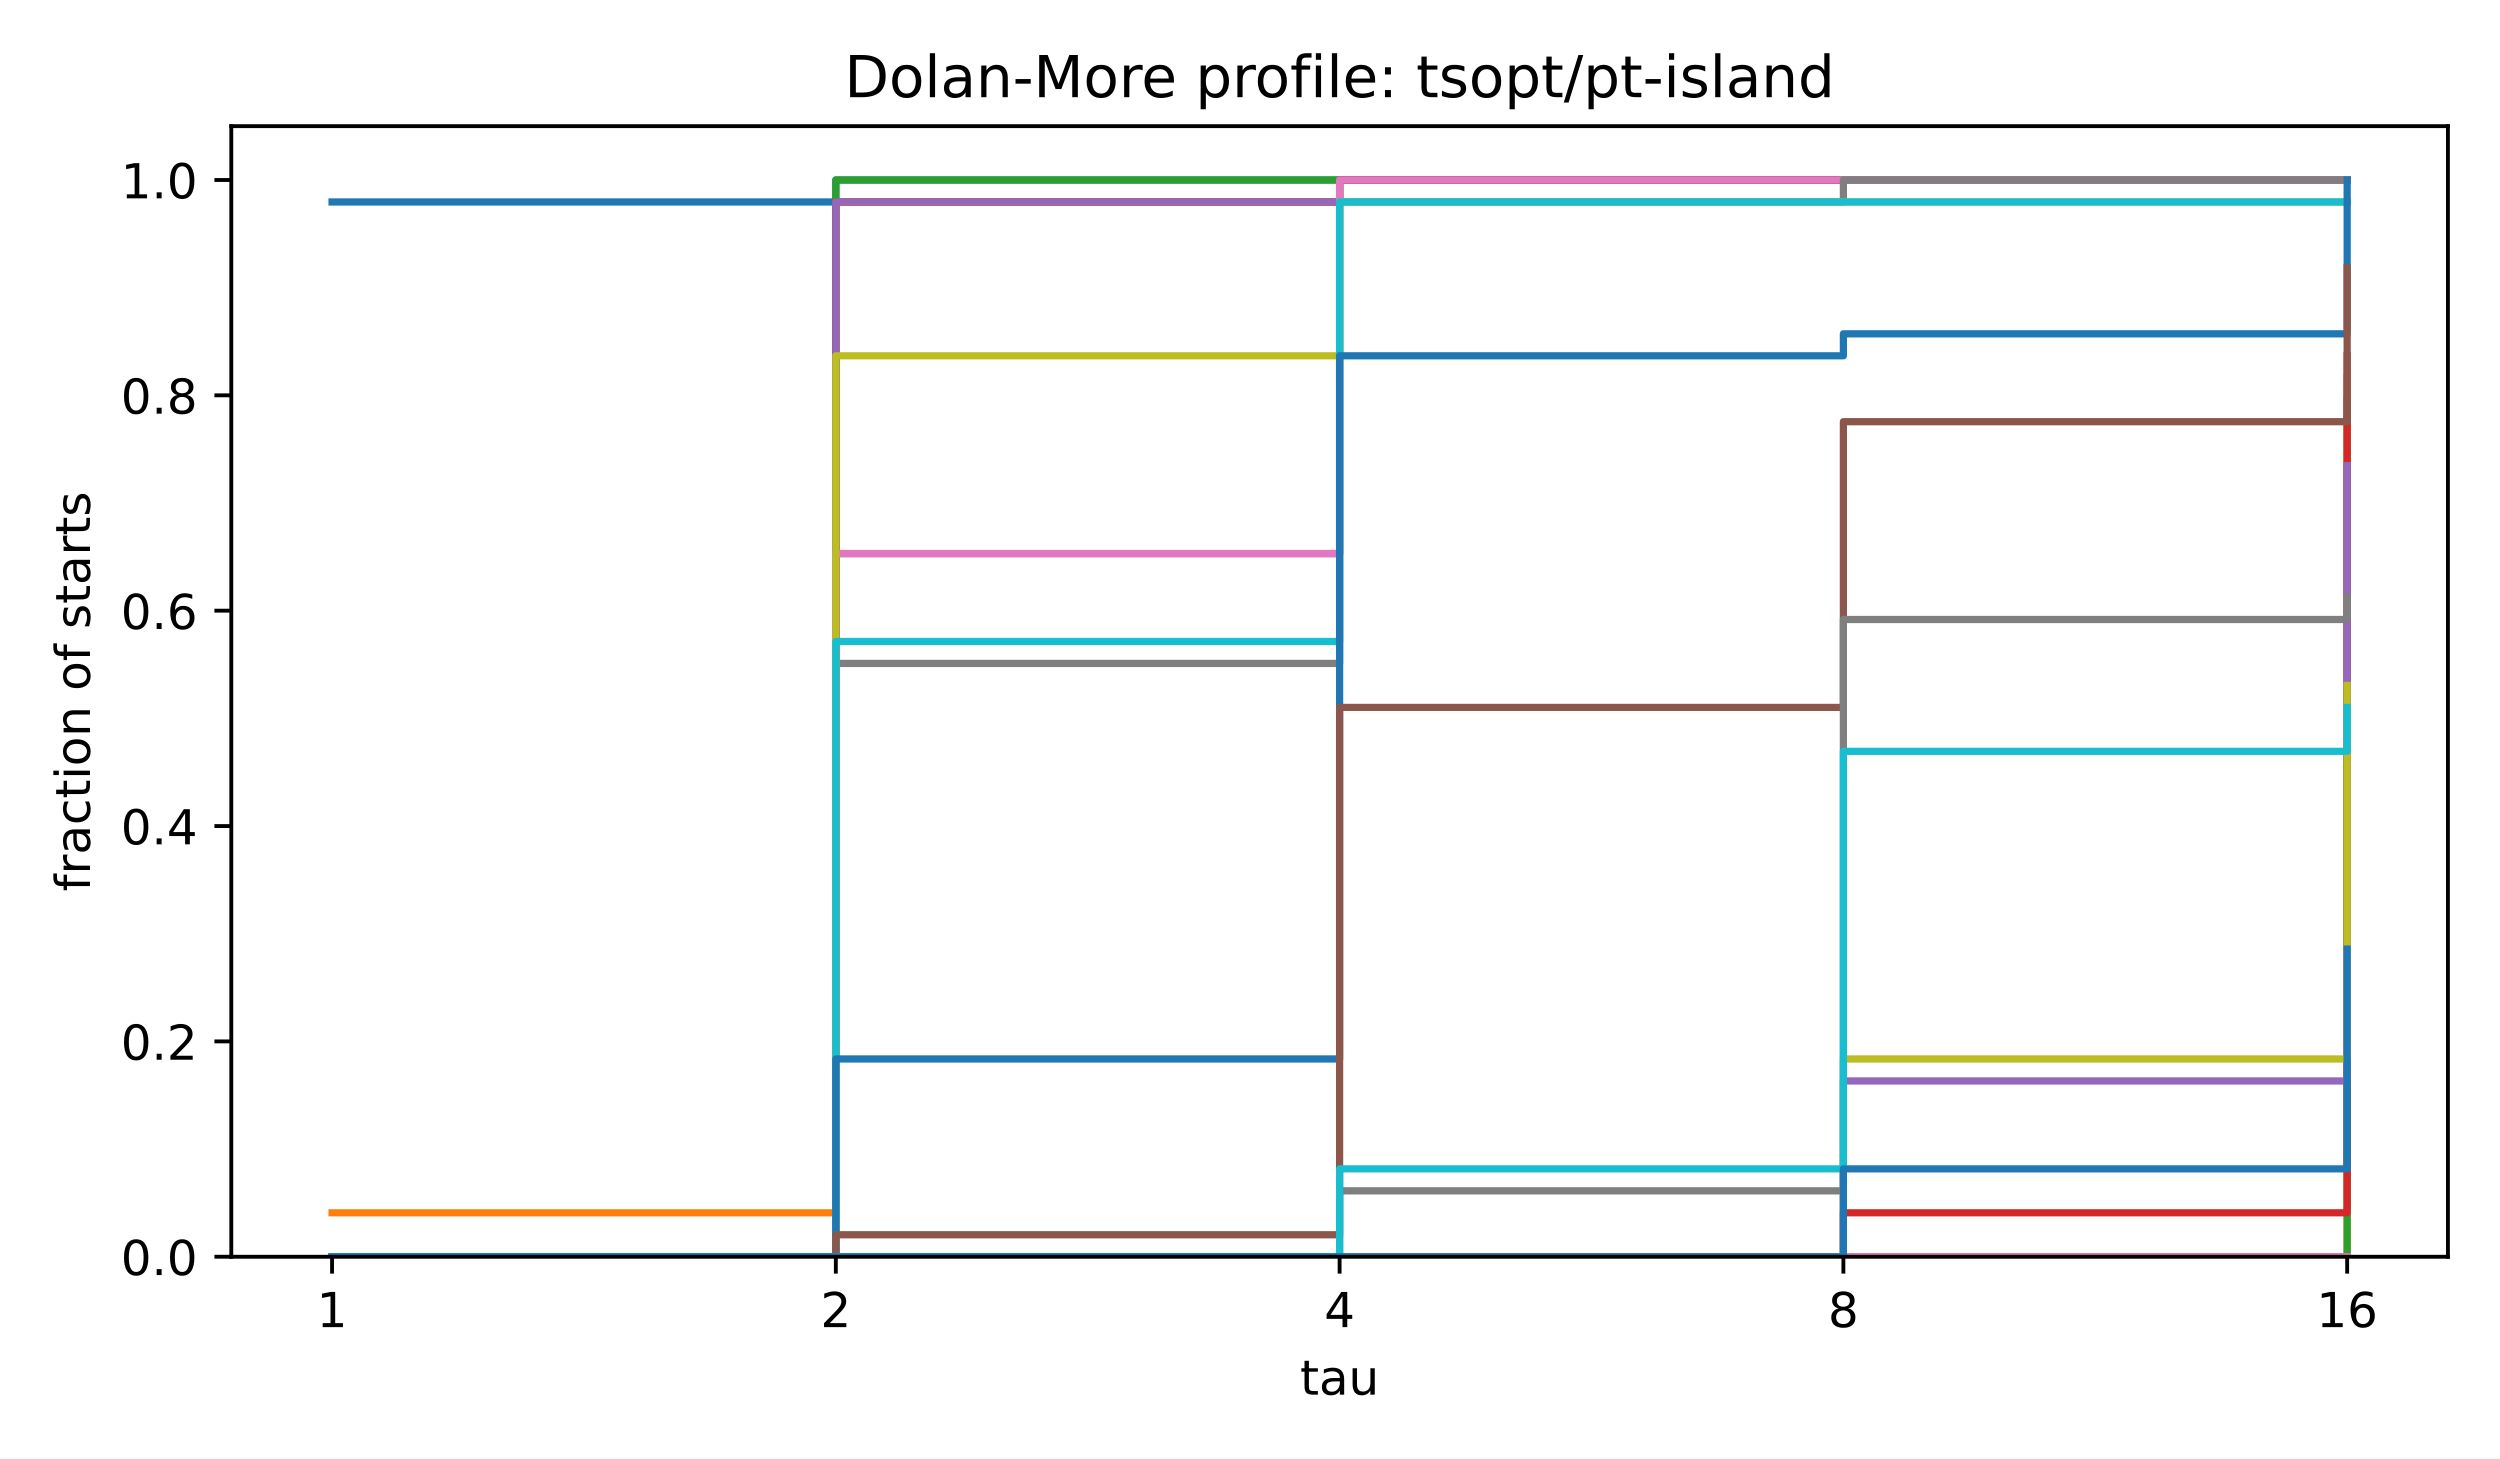
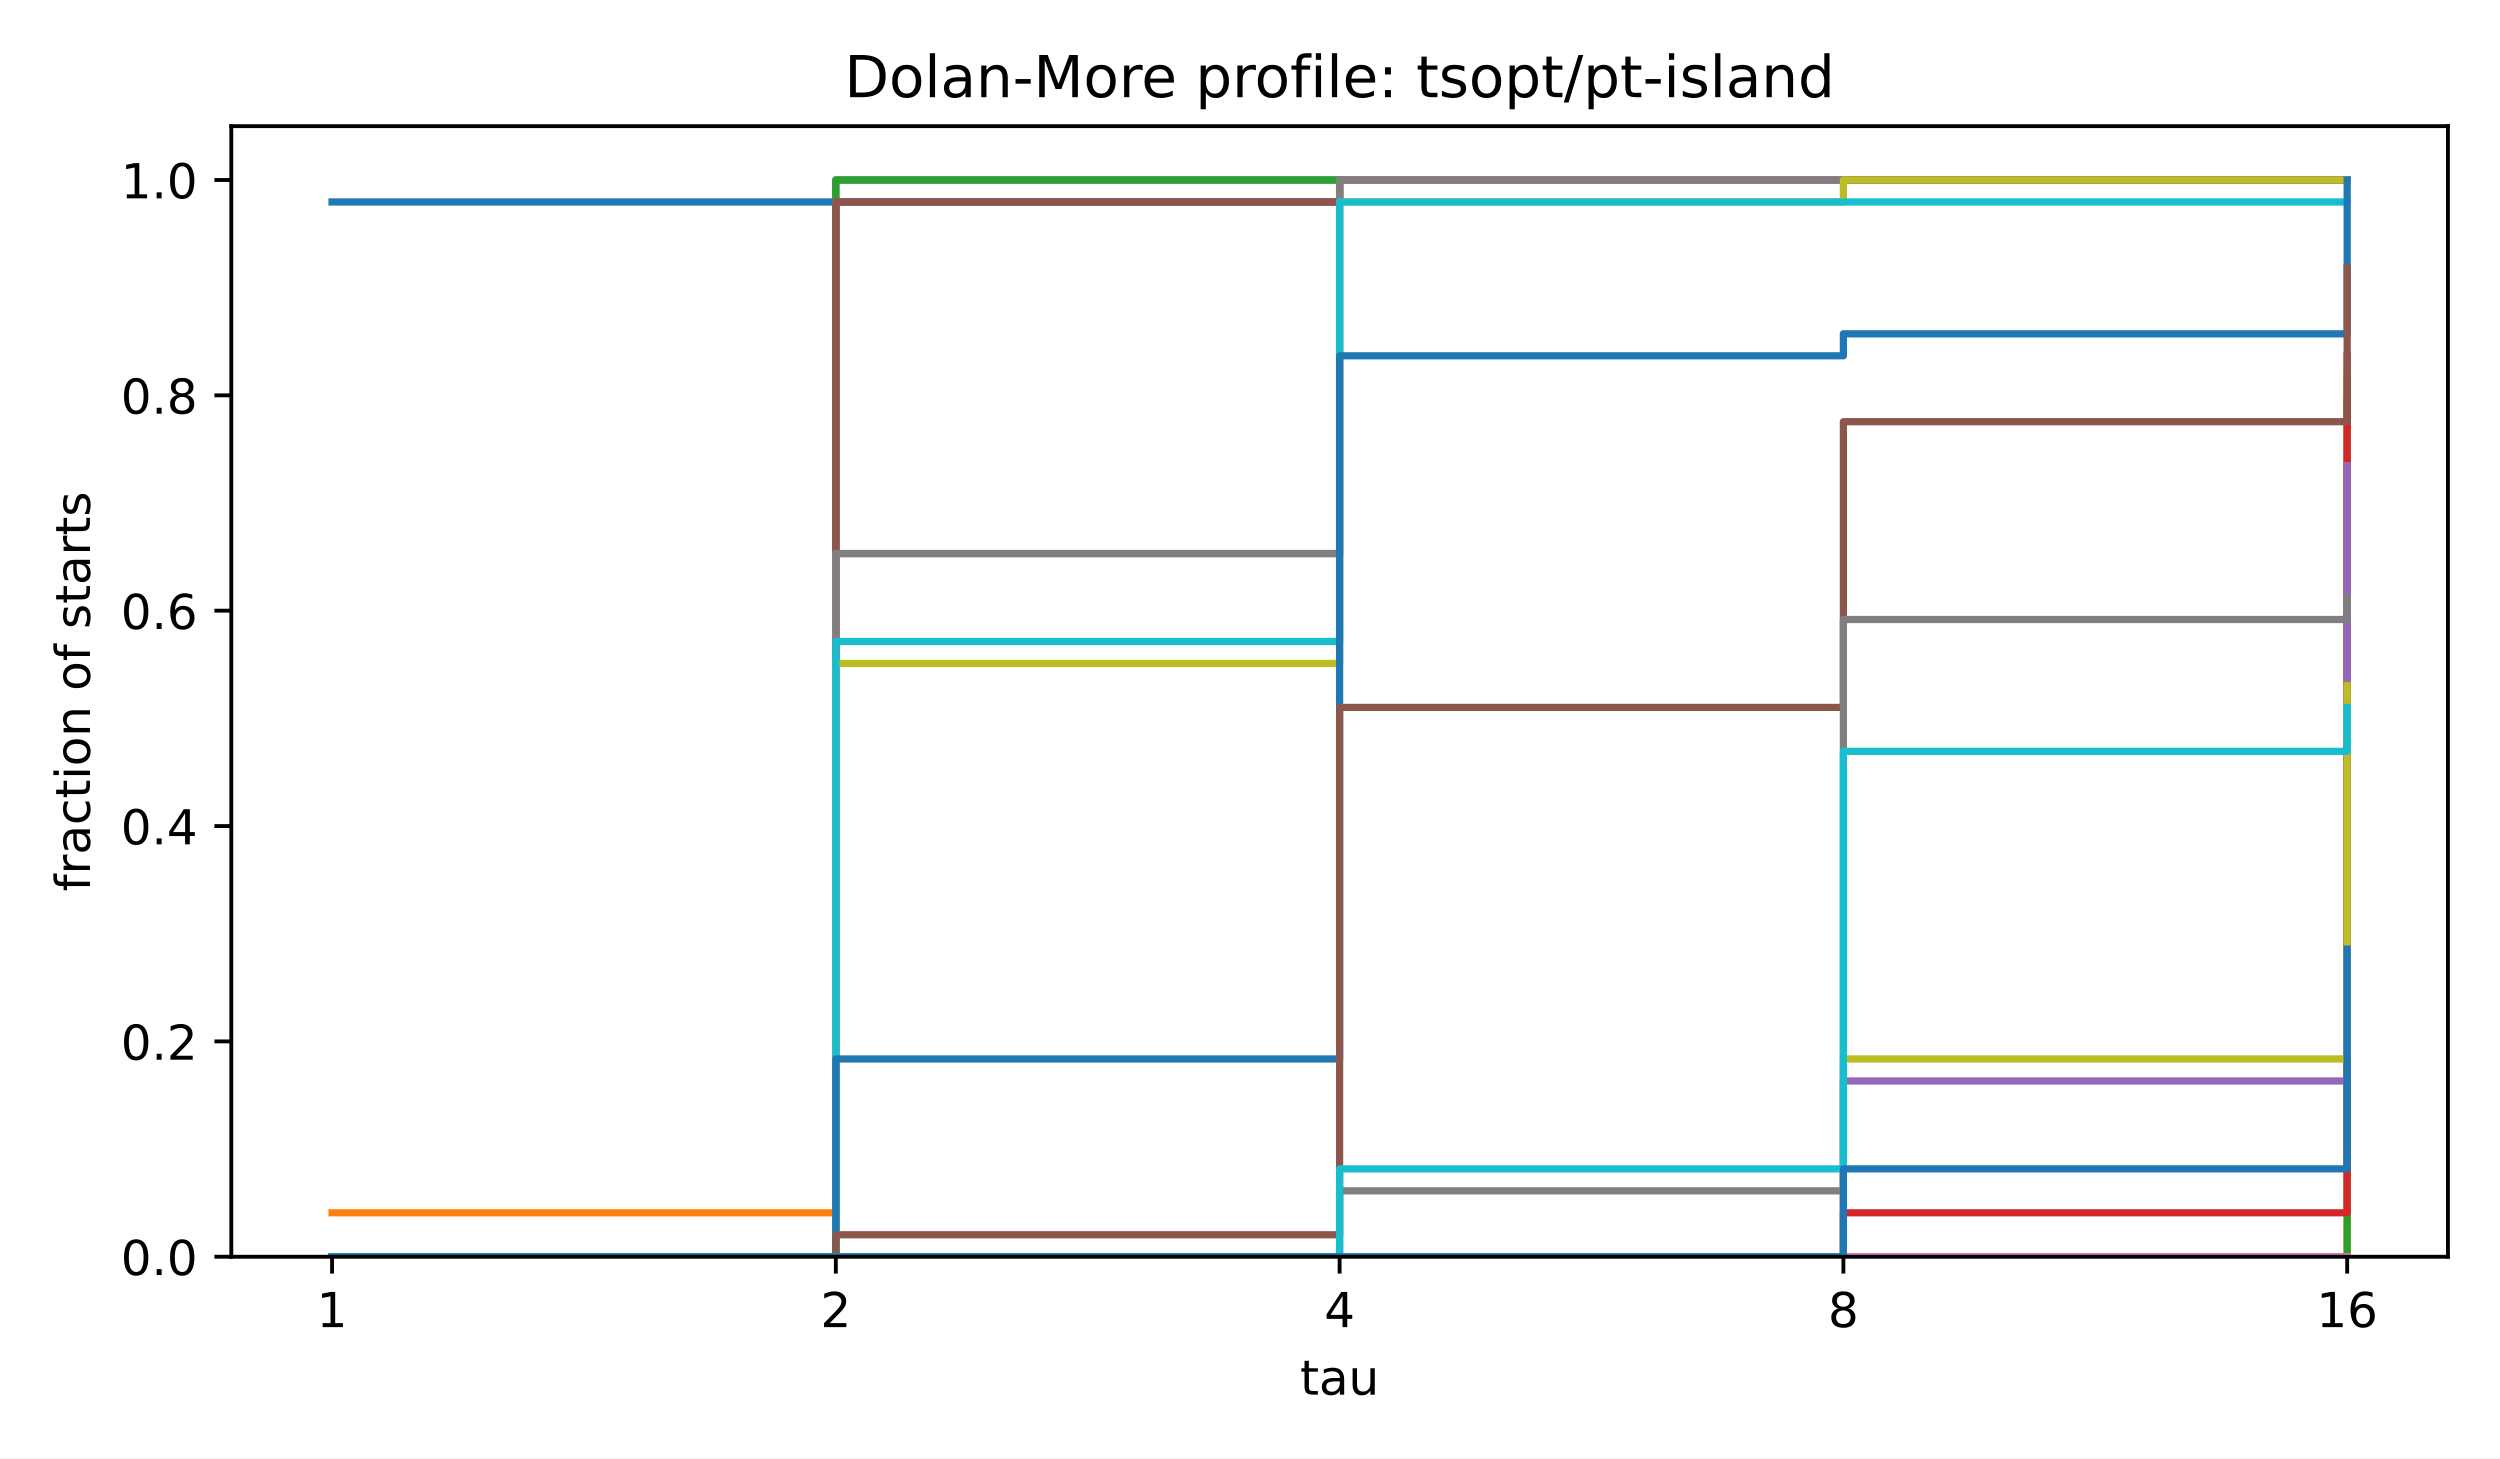
<svg xmlns="http://www.w3.org/2000/svg" xmlns:xlink="http://www.w3.org/1999/xlink" width="518.4pt" height="302.4pt" viewBox="0 0 518.4 302.4" version="1.1">
  <defs>
    <style type="text/css">*{stroke-linejoin: round; stroke-linecap: butt}</style>
  </defs>
  <g id="figure_1">
    <g id="patch_1">
      <path d="M 0 302.4  L 518.4 302.4  L 518.4 0  L 0 0  z " style="fill: #ffffff" />
    </g>
    <g id="axes_1">
      <g id="patch_2">
        <path d="M 47.962 260.6  L 507.6 260.6  L 507.6 26.16  L 47.962 26.16  z " style="fill: #ffffff" />
      </g>
      <g id="matplotlib.axis_1">
        <g id="xtick_1">
          <g id="line2d_1">
            <defs>
              <path id="m8ea4d47d77" d="M 0 0  L 0 3.5  " style="stroke: #000000; stroke-width: 0.8" />
            </defs>
            <g>
              <use xlink:href="#m8ea4d47d77" x="68.855" y="260.6" style="stroke: #000000; stroke-width: 0.8" />
            </g>
          </g>
          <g id="text_1">
            <text style="font-size: 10px; font-family: 'DejaVu Sans', 'Bitstream Vera Sans', 'Computer Modern Sans Serif', 'Lucida Grande', 'Verdana', 'Geneva', 'Lucid', 'Arial', 'Helvetica', 'Avant Garde', sans-serif; text-anchor: middle" x="68.855" y="275.198" transform="rotate(-0 68.85496 275.1977)">1</text>
          </g>
        </g>
        <g id="xtick_2">
          <g id="line2d_2">
            <g>
              <use xlink:href="#m8ea4d47d77" x="173.318" y="260.6" style="stroke: #000000; stroke-width: 0.8" />
            </g>
          </g>
          <g id="text_2">
            <text style="font-size: 10px; font-family: 'DejaVu Sans', 'Bitstream Vera Sans', 'Computer Modern Sans Serif', 'Lucida Grande', 'Verdana', 'Geneva', 'Lucid', 'Arial', 'Helvetica', 'Avant Garde', sans-serif; text-anchor: middle" x="173.318" y="275.198" transform="rotate(-0 173.3181 275.1977)">2</text>
          </g>
        </g>
        <g id="xtick_3">
          <g id="line2d_3">
            <g>
              <use xlink:href="#m8ea4d47d77" x="277.781" y="260.6" style="stroke: #000000; stroke-width: 0.8" />
            </g>
          </g>
          <g id="text_3">
            <text style="font-size: 10px; font-family: 'DejaVu Sans', 'Bitstream Vera Sans', 'Computer Modern Sans Serif', 'Lucida Grande', 'Verdana', 'Geneva', 'Lucid', 'Arial', 'Helvetica', 'Avant Garde', sans-serif; text-anchor: middle" x="277.781" y="275.198" transform="rotate(-0 277.7812 275.1977)">4</text>
          </g>
        </g>
        <g id="xtick_4">
          <g id="line2d_4">
            <g>
              <use xlink:href="#m8ea4d47d77" x="382.244" y="260.6" style="stroke: #000000; stroke-width: 0.8" />
            </g>
          </g>
          <g id="text_4">
            <text style="font-size: 10px; font-family: 'DejaVu Sans', 'Bitstream Vera Sans', 'Computer Modern Sans Serif', 'Lucida Grande', 'Verdana', 'Geneva', 'Lucid', 'Arial', 'Helvetica', 'Avant Garde', sans-serif; text-anchor: middle" x="382.244" y="275.198" transform="rotate(-0 382.2443 275.1977)">8</text>
          </g>
        </g>
        <g id="xtick_5">
          <g id="line2d_5">
            <g>
              <use xlink:href="#m8ea4d47d77" x="486.707" y="260.6" style="stroke: #000000; stroke-width: 0.8" />
            </g>
          </g>
          <g id="text_5">
            <text style="font-size: 10px; font-family: 'DejaVu Sans', 'Bitstream Vera Sans', 'Computer Modern Sans Serif', 'Lucida Grande', 'Verdana', 'Geneva', 'Lucid', 'Arial', 'Helvetica', 'Avant Garde', sans-serif; text-anchor: middle" x="486.707" y="275.198" transform="rotate(-0 486.7074 275.1977)">16</text>
          </g>
        </g>
        <g id="text_6">
          <text style="font-size: 10px; font-family: 'DejaVu Sans', 'Bitstream Vera Sans', 'Computer Modern Sans Serif', 'Lucida Grande', 'Verdana', 'Geneva', 'Lucid', 'Arial', 'Helvetica', 'Avant Garde', sans-serif; text-anchor: middle" x="277.781" y="289.198" transform="rotate(-0 277.7812 289.1977)">tau</text>
        </g>
      </g>
      <g id="matplotlib.axis_2">
        <g id="ytick_1">
          <g id="line2d_6">
            <defs>
              <path id="md659df78fa" d="M 0 0  L -3.5 0  " style="stroke: #000000; stroke-width: 0.8" />
            </defs>
            <g>
              <use xlink:href="#md659df78fa" x="47.962" y="260.6" style="stroke: #000000; stroke-width: 0.8" />
            </g>
          </g>
          <g id="text_7">
            <text style="font-size: 10px; font-family: 'DejaVu Sans', 'Bitstream Vera Sans', 'Computer Modern Sans Serif', 'Lucida Grande', 'Verdana', 'Geneva', 'Lucid', 'Arial', 'Helvetica', 'Avant Garde', sans-serif; text-anchor: end" x="40.962" y="264.399" transform="rotate(-0 40.96234 264.3988)">0.0</text>
          </g>
        </g>
        <g id="ytick_2">
          <g id="line2d_7">
            <g>
              <use xlink:href="#md659df78fa" x="47.962" y="215.945" style="stroke: #000000; stroke-width: 0.8" />
            </g>
          </g>
          <g id="text_8">
            <text style="font-size: 10px; font-family: 'DejaVu Sans', 'Bitstream Vera Sans', 'Computer Modern Sans Serif', 'Lucida Grande', 'Verdana', 'Geneva', 'Lucid', 'Arial', 'Helvetica', 'Avant Garde', sans-serif; text-anchor: end" x="40.962" y="219.744" transform="rotate(-0 40.96234 219.7436)">0.2</text>
          </g>
        </g>
        <g id="ytick_3">
          <g id="line2d_8">
            <g>
              <use xlink:href="#md659df78fa" x="47.962" y="171.29" style="stroke: #000000; stroke-width: 0.8" />
            </g>
          </g>
          <g id="text_9">
            <text style="font-size: 10px; font-family: 'DejaVu Sans', 'Bitstream Vera Sans', 'Computer Modern Sans Serif', 'Lucida Grande', 'Verdana', 'Geneva', 'Lucid', 'Arial', 'Helvetica', 'Avant Garde', sans-serif; text-anchor: end" x="40.962" y="175.088" transform="rotate(-0 40.96234 175.0884)">0.4</text>
          </g>
        </g>
        <g id="ytick_4">
          <g id="line2d_9">
            <g>
              <use xlink:href="#md659df78fa" x="47.962" y="126.634" style="stroke: #000000; stroke-width: 0.8" />
            </g>
          </g>
          <g id="text_10">
            <text style="font-size: 10px; font-family: 'DejaVu Sans', 'Bitstream Vera Sans', 'Computer Modern Sans Serif', 'Lucida Grande', 'Verdana', 'Geneva', 'Lucid', 'Arial', 'Helvetica', 'Avant Garde', sans-serif; text-anchor: end" x="40.962" y="130.433" transform="rotate(-0 40.96234 130.4331)">0.6</text>
          </g>
        </g>
        <g id="ytick_5">
          <g id="line2d_10">
            <g>
              <use xlink:href="#md659df78fa" x="47.962" y="81.979" style="stroke: #000000; stroke-width: 0.8" />
            </g>
          </g>
          <g id="text_11">
            <text style="font-size: 10px; font-family: 'DejaVu Sans', 'Bitstream Vera Sans', 'Computer Modern Sans Serif', 'Lucida Grande', 'Verdana', 'Geneva', 'Lucid', 'Arial', 'Helvetica', 'Avant Garde', sans-serif; text-anchor: end" x="40.962" y="85.778" transform="rotate(-0 40.96234 85.77788)">0.8</text>
          </g>
        </g>
        <g id="ytick_6">
          <g id="line2d_11">
            <g>
              <use xlink:href="#md659df78fa" x="47.962" y="37.324" style="stroke: #000000; stroke-width: 0.8" />
            </g>
          </g>
          <g id="text_12">
            <text style="font-size: 10px; font-family: 'DejaVu Sans', 'Bitstream Vera Sans', 'Computer Modern Sans Serif', 'Lucida Grande', 'Verdana', 'Geneva', 'Lucid', 'Arial', 'Helvetica', 'Avant Garde', sans-serif; text-anchor: end" x="40.962" y="41.123" transform="rotate(-0 40.96234 41.12264)">1.0</text>
          </g>
        </g>
        <g id="text_13">
          <text style="font-size: 10px; font-family: 'DejaVu Sans', 'Bitstream Vera Sans', 'Computer Modern Sans Serif', 'Lucida Grande', 'Verdana', 'Geneva', 'Lucid', 'Arial', 'Helvetica', 'Avant Garde', sans-serif; text-anchor: middle" x="18.657" y="143.38" transform="rotate(-90 18.65687 143.38)">fraction of starts</text>
        </g>
      </g>
      <g id="line2d_12">
        <path d="M 68.855 41.88  L 173.318 41.88  L 173.318 37.324  L 277.781 37.324  L 277.781 37.324  L 382.244 37.324  L 382.244 37.324  L 486.707 37.324  L 486.707 37.324  " clip-path="url(#p4e380cea4b)" style="fill: none; stroke: #1f77b4; stroke-width: 1.5; stroke-linecap: square" />
      </g>
      <g id="line2d_13">
        <path d="M 68.855 251.487  L 173.318 251.487  L 173.318 41.88  L 277.781 41.88  L 277.781 37.324  L 382.244 37.324  L 382.244 37.324  L 486.707 37.324  L 486.707 37.324  " clip-path="url(#p4e380cea4b)" style="fill: none; stroke: #ff7f0e; stroke-width: 1.5; stroke-linecap: square" />
      </g>
      <g id="line2d_14">
        <path d="M 68.855 260.6  L 173.318 260.6  L 173.318 37.324  L 277.781 37.324  L 277.781 37.324  L 382.244 37.324  L 382.244 37.324  L 486.707 37.324  L 486.707 37.324  " clip-path="url(#p4e380cea4b)" style="fill: none; stroke: #2ca02c; stroke-width: 1.5; stroke-linecap: square" />
      </g>
      <g id="line2d_15">
        <path d="M 68.855 260.6  L 173.318 260.6  L 173.318 41.88  L 277.781 41.88  L 277.781 37.324  L 382.244 37.324  L 382.244 37.324  L 486.707 37.324  L 486.707 37.324  " clip-path="url(#p4e380cea4b)" style="fill: none; stroke: #d62728; stroke-width: 1.5; stroke-linecap: square" />
      </g>
      <g id="line2d_16">
        <path d="M 68.855 260.6  L 173.318 260.6  L 173.318 41.88  L 277.781 41.88  L 277.781 37.324  L 382.244 37.324  L 382.244 37.324  L 486.707 37.324  L 486.707 37.324  " clip-path="url(#p4e380cea4b)" style="fill: none; stroke: #9467bd; stroke-width: 1.5; stroke-linecap: square" />
      </g>
      <g id="line2d_17">
-         <path d="M 68.855 260.6  L 173.318 260.6  L 173.318 114.787  L 277.781 114.787  L 277.781 37.324  L 382.244 37.324  L 382.244 37.324  L 486.707 37.324  L 486.707 37.324  " clip-path="url(#p4e380cea4b)" style="fill: none; stroke: #8c564b; stroke-width: 1.5; stroke-linecap: square" />
+         <path d="M 68.855 260.6  L 173.318 260.6  L 173.318 41.88  L 277.781 41.88  L 277.781 37.324  L 382.244 37.324  L 382.244 37.324  L 486.707 37.324  L 486.707 37.324  " clip-path="url(#p4e380cea4b)" style="fill: none; stroke: #8c564b; stroke-width: 1.5; stroke-linecap: square" />
      </g>
      <g id="line2d_18">
        <path d="M 68.855 260.6  L 173.318 260.6  L 173.318 114.787  L 277.781 114.787  L 277.781 37.324  L 382.244 37.324  L 382.244 37.324  L 486.707 37.324  L 486.707 37.324  " clip-path="url(#p4e380cea4b)" style="fill: none; stroke: #e377c2; stroke-width: 1.5; stroke-linecap: square" />
      </g>
      <g id="line2d_19">
-         <path d="M 68.855 260.6  L 173.318 260.6  L 173.318 137.57  L 277.781 137.57  L 277.781 41.88  L 382.244 41.88  L 382.244 37.324  L 486.707 37.324  L 486.707 37.324  " clip-path="url(#p4e380cea4b)" style="fill: none; stroke: #7f7f7f; stroke-width: 1.5; stroke-linecap: square" />
+         <path d="M 68.855 260.6  L 173.318 260.6  L 173.318 114.787  L 277.781 114.787  L 277.781 37.324  L 382.244 37.324  L 382.244 37.324  L 486.707 37.324  L 486.707 37.324  " clip-path="url(#p4e380cea4b)" style="fill: none; stroke: #7f7f7f; stroke-width: 1.5; stroke-linecap: square" />
      </g>
      <g id="line2d_20">
-         <path d="M 68.855 260.6  L 173.318 260.6  L 173.318 73.777  L 277.781 73.777  L 277.781 41.88  L 382.244 41.88  L 382.244 41.88  L 486.707 41.88  L 486.707 41.88  " clip-path="url(#p4e380cea4b)" style="fill: none; stroke: #bcbd22; stroke-width: 1.5; stroke-linecap: square" />
+         <path d="M 68.855 260.6  L 173.318 260.6  L 173.318 137.57  L 277.781 137.57  L 277.781 41.88  L 382.244 41.88  L 382.244 37.324  L 486.707 37.324  L 486.707 37.324  " clip-path="url(#p4e380cea4b)" style="fill: none; stroke: #bcbd22; stroke-width: 1.5; stroke-linecap: square" />
      </g>
      <g id="line2d_21">
        <path d="M 68.855 260.6  L 173.318 260.6  L 173.318 133.014  L 277.781 133.014  L 277.781 41.88  L 382.244 41.88  L 382.244 41.88  L 486.707 41.88  L 486.707 41.88  " clip-path="url(#p4e380cea4b)" style="fill: none; stroke: #17becf; stroke-width: 1.5; stroke-linecap: square" />
      </g>
      <g id="line2d_22">
        <path d="M 68.855 260.6  L 173.318 260.6  L 173.318 219.59  L 277.781 219.59  L 277.781 73.777  L 382.244 73.777  L 382.244 69.22  L 486.707 69.22  L 486.707 37.324  " clip-path="url(#p4e380cea4b)" style="fill: none; stroke: #1f77b4; stroke-width: 1.5; stroke-linecap: square" />
      </g>
      <g id="line2d_23">
        <path d="M 68.855 260.6  L 173.318 260.6  L 173.318 260.6  L 277.781 260.6  L 277.781 260.6  L 382.244 260.6  L 382.244 260.6  L 486.707 260.6  L 486.707 78.334  " clip-path="url(#p4e380cea4b)" style="fill: none; stroke: #ff7f0e; stroke-width: 1.5; stroke-linecap: square" />
      </g>
      <g id="line2d_24">
        <path d="M 68.855 260.6  L 173.318 260.6  L 173.318 260.6  L 277.781 260.6  L 277.781 260.6  L 382.244 260.6  L 382.244 260.6  L 486.707 260.6  L 486.707 82.89  " clip-path="url(#p4e380cea4b)" style="fill: none; stroke: #2ca02c; stroke-width: 1.5; stroke-linecap: square" />
      </g>
      <g id="line2d_25">
        <path d="M 68.855 260.6  L 173.318 260.6  L 173.318 260.6  L 277.781 260.6  L 277.781 260.6  L 382.244 260.6  L 382.244 251.487  L 486.707 251.487  L 486.707 73.777  " clip-path="url(#p4e380cea4b)" style="fill: none; stroke: #d62728; stroke-width: 1.5; stroke-linecap: square" />
      </g>
      <g id="line2d_26">
        <path d="M 68.855 260.6  L 173.318 260.6  L 173.318 260.6  L 277.781 260.6  L 277.781 260.6  L 382.244 260.6  L 382.244 224.147  L 486.707 224.147  L 486.707 96.56  " clip-path="url(#p4e380cea4b)" style="fill: none; stroke: #9467bd; stroke-width: 1.5; stroke-linecap: square" />
      </g>
      <g id="line2d_27">
        <path d="M 68.855 260.6  L 173.318 260.6  L 173.318 256.043  L 277.781 256.043  L 277.781 146.684  L 382.244 146.684  L 382.244 87.447  L 486.707 87.447  L 486.707 55.55  " clip-path="url(#p4e380cea4b)" style="fill: none; stroke: #8c564b; stroke-width: 1.5; stroke-linecap: square" />
      </g>
      <g id="line2d_28">
        <path d="M 68.855 260.6  L 173.318 260.6  L 173.318 260.6  L 277.781 260.6  L 277.781 260.6  L 382.244 260.6  L 382.244 260.6  L 486.707 260.6  L 486.707 260.6  " clip-path="url(#p4e380cea4b)" style="fill: none; stroke: #e377c2; stroke-width: 1.5; stroke-linecap: square" />
      </g>
      <g id="line2d_29">
        <path d="M 68.855 260.6  L 173.318 260.6  L 173.318 260.6  L 277.781 260.6  L 277.781 246.93  L 382.244 246.93  L 382.244 128.457  L 486.707 128.457  L 486.707 123.9  " clip-path="url(#p4e380cea4b)" style="fill: none; stroke: #7f7f7f; stroke-width: 1.5; stroke-linecap: square" />
      </g>
      <g id="line2d_30">
        <path d="M 68.855 260.6  L 173.318 260.6  L 173.318 260.6  L 277.781 260.6  L 277.781 260.6  L 382.244 260.6  L 382.244 219.59  L 486.707 219.59  L 486.707 142.127  " clip-path="url(#p4e380cea4b)" style="fill: none; stroke: #bcbd22; stroke-width: 1.5; stroke-linecap: square" />
      </g>
      <g id="line2d_31">
        <path d="M 68.855 260.6  L 173.318 260.6  L 173.318 260.6  L 277.781 260.6  L 277.781 242.373  L 382.244 242.373  L 382.244 155.797  L 486.707 155.797  L 486.707 146.684  " clip-path="url(#p4e380cea4b)" style="fill: none; stroke: #17becf; stroke-width: 1.5; stroke-linecap: square" />
      </g>
      <g id="line2d_32">
        <path d="M 68.855 260.6  L 173.318 260.6  L 173.318 260.6  L 277.781 260.6  L 277.781 260.6  L 382.244 260.6  L 382.244 242.373  L 486.707 242.373  L 486.707 196.807  " clip-path="url(#p4e380cea4b)" style="fill: none; stroke: #1f77b4; stroke-width: 1.5; stroke-linecap: square" />
      </g>
      <g id="patch_3">
        <path d="M 47.962 260.6  L 47.962 26.16  " style="fill: none; stroke: #000000; stroke-width: 0.8; stroke-linejoin: miter; stroke-linecap: square" />
      </g>
      <g id="patch_4">
        <path d="M 507.6 260.6  L 507.6 26.16  " style="fill: none; stroke: #000000; stroke-width: 0.8; stroke-linejoin: miter; stroke-linecap: square" />
      </g>
      <g id="patch_5">
        <path d="M 47.962 260.6  L 507.6 260.6  " style="fill: none; stroke: #000000; stroke-width: 0.8; stroke-linejoin: miter; stroke-linecap: square" />
      </g>
      <g id="patch_6">
        <path d="M 47.962 26.16  L 507.6 26.16  " style="fill: none; stroke: #000000; stroke-width: 0.8; stroke-linejoin: miter; stroke-linecap: square" />
      </g>
      <g id="text_14">
        <text style="font-size: 12px; font-family: 'DejaVu Sans', 'Bitstream Vera Sans', 'Computer Modern Sans Serif', 'Lucida Grande', 'Verdana', 'Geneva', 'Lucid', 'Arial', 'Helvetica', 'Avant Garde', sans-serif; text-anchor: middle" x="277.781" y="20.16" transform="rotate(-0 277.7812 20.16)">Dolan-More profile: tsopt/pt-island</text>
      </g>
    </g>
  </g>
  <defs>
    <clipPath id="p4e380cea4b">
      <rect x="47.962" y="26.16" width="459.638" height="234.44" />
    </clipPath>
  </defs>
</svg>
